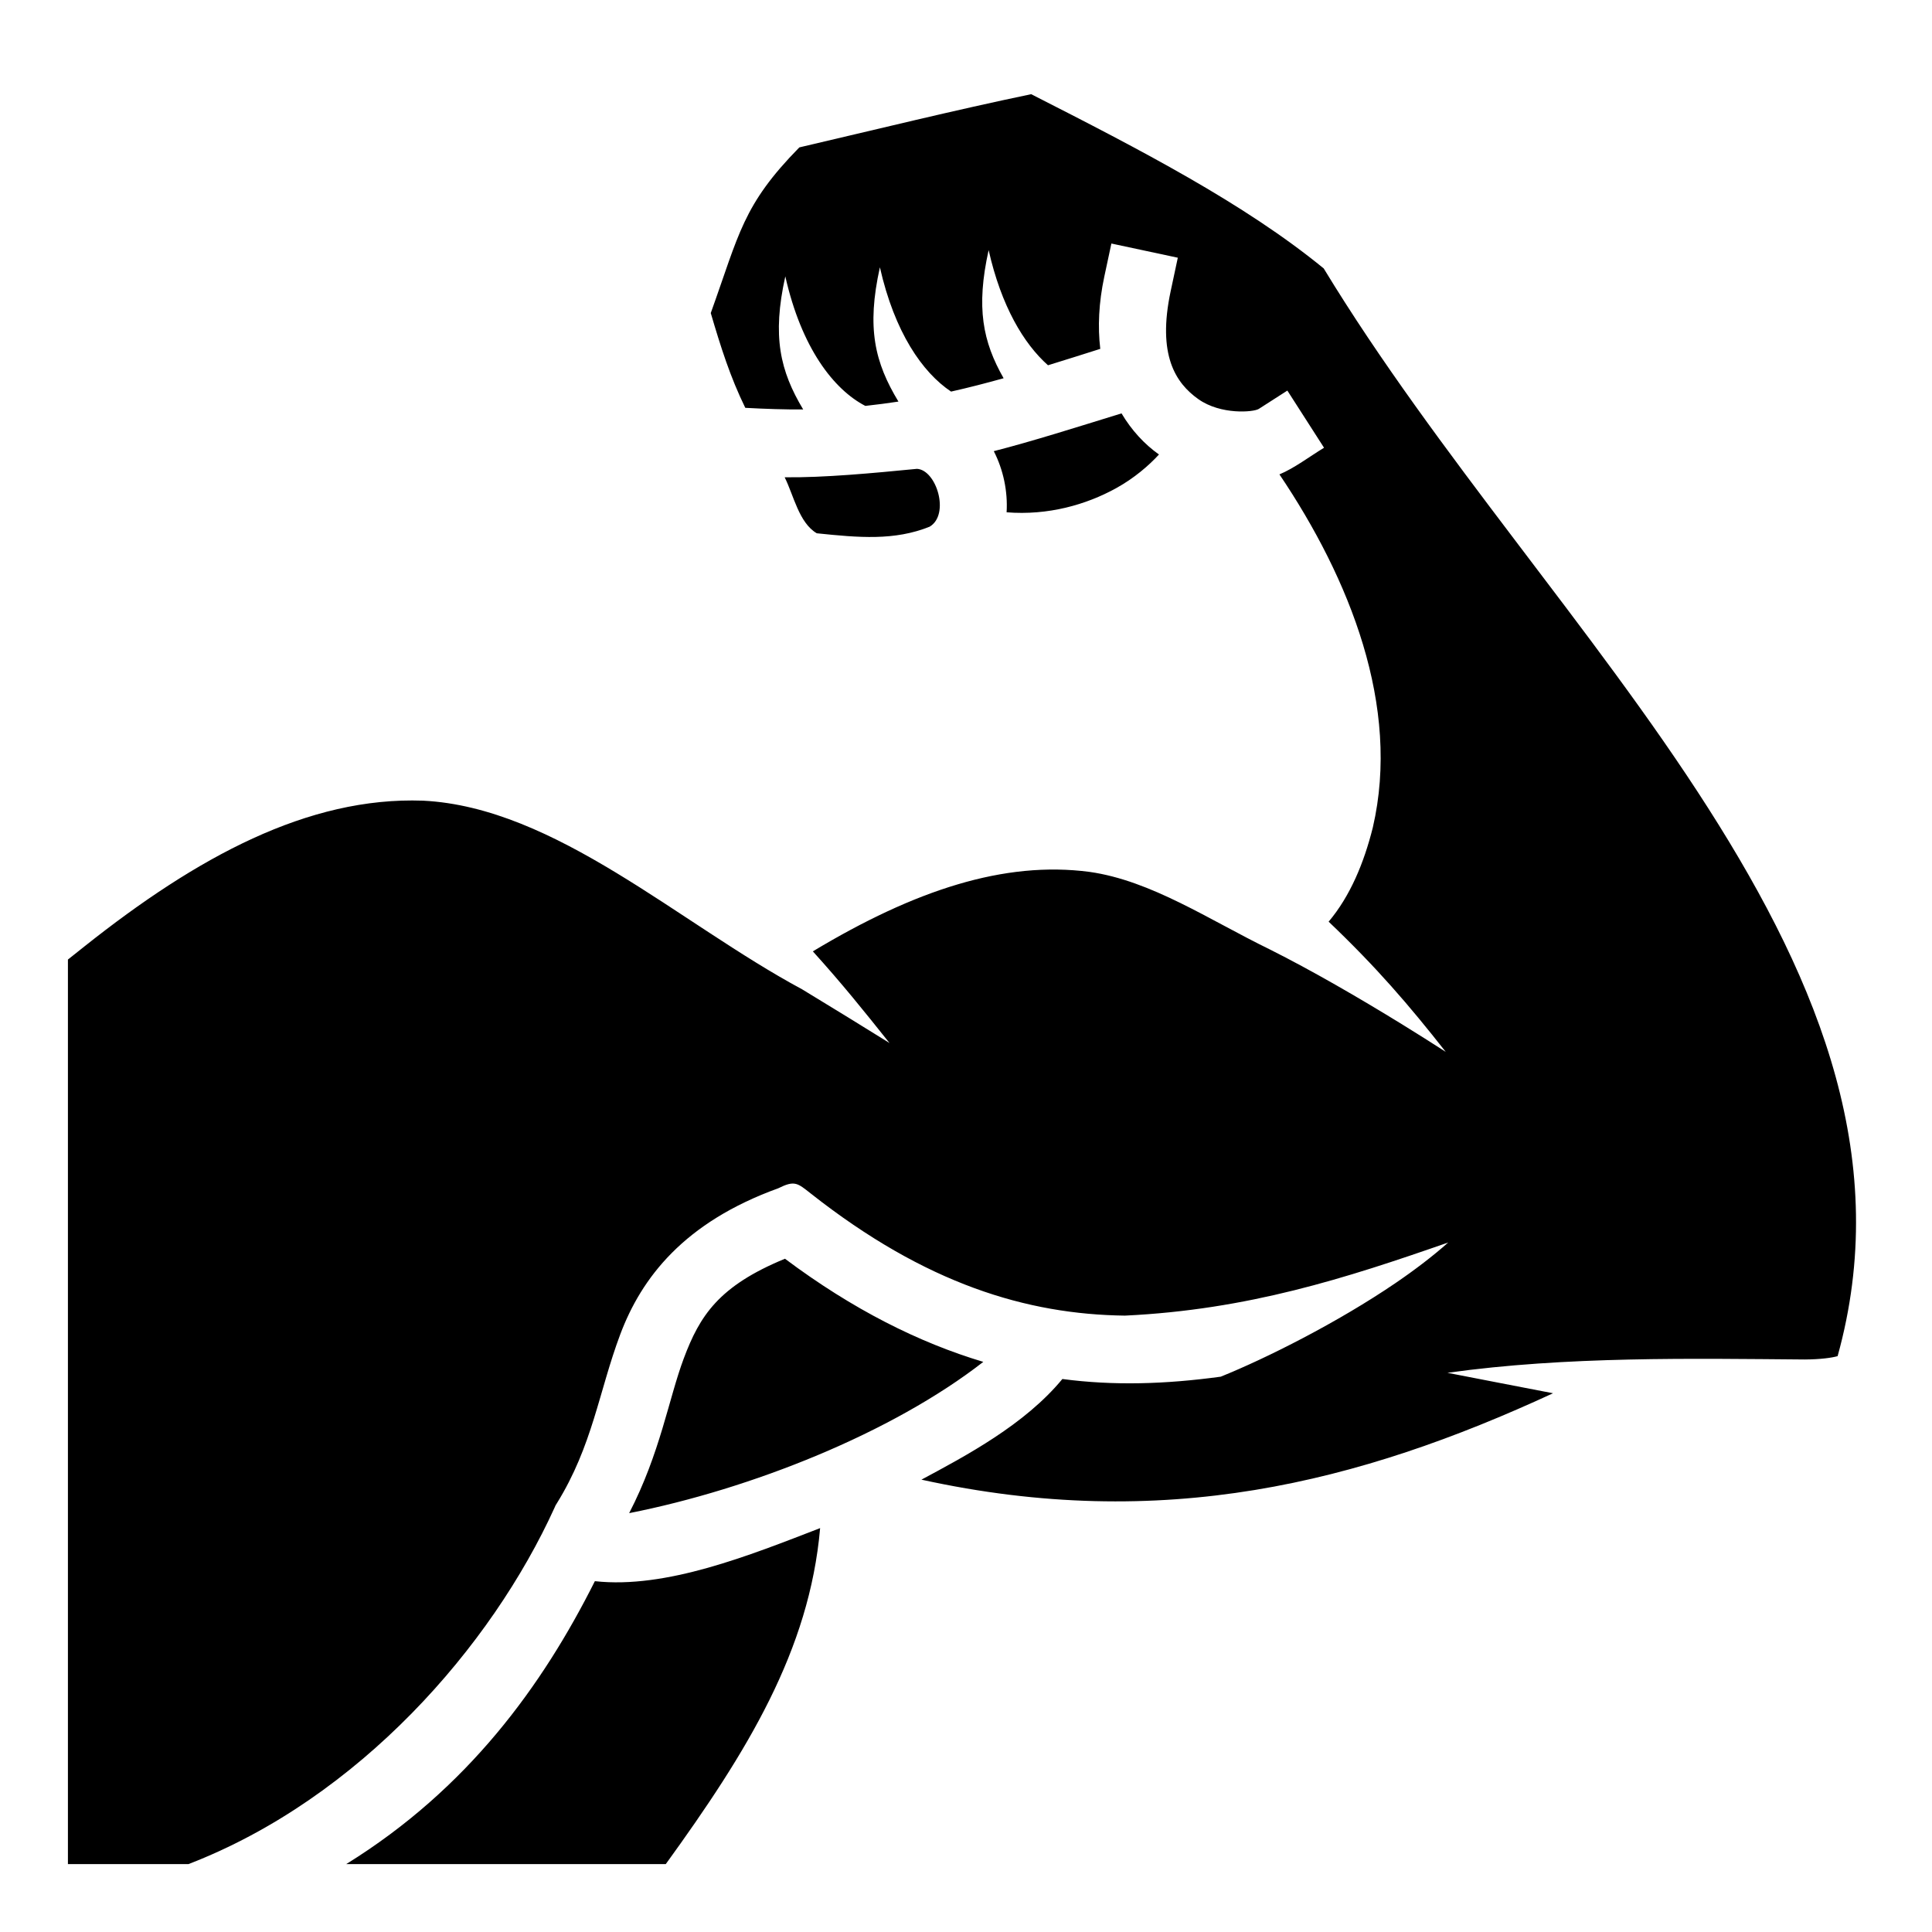
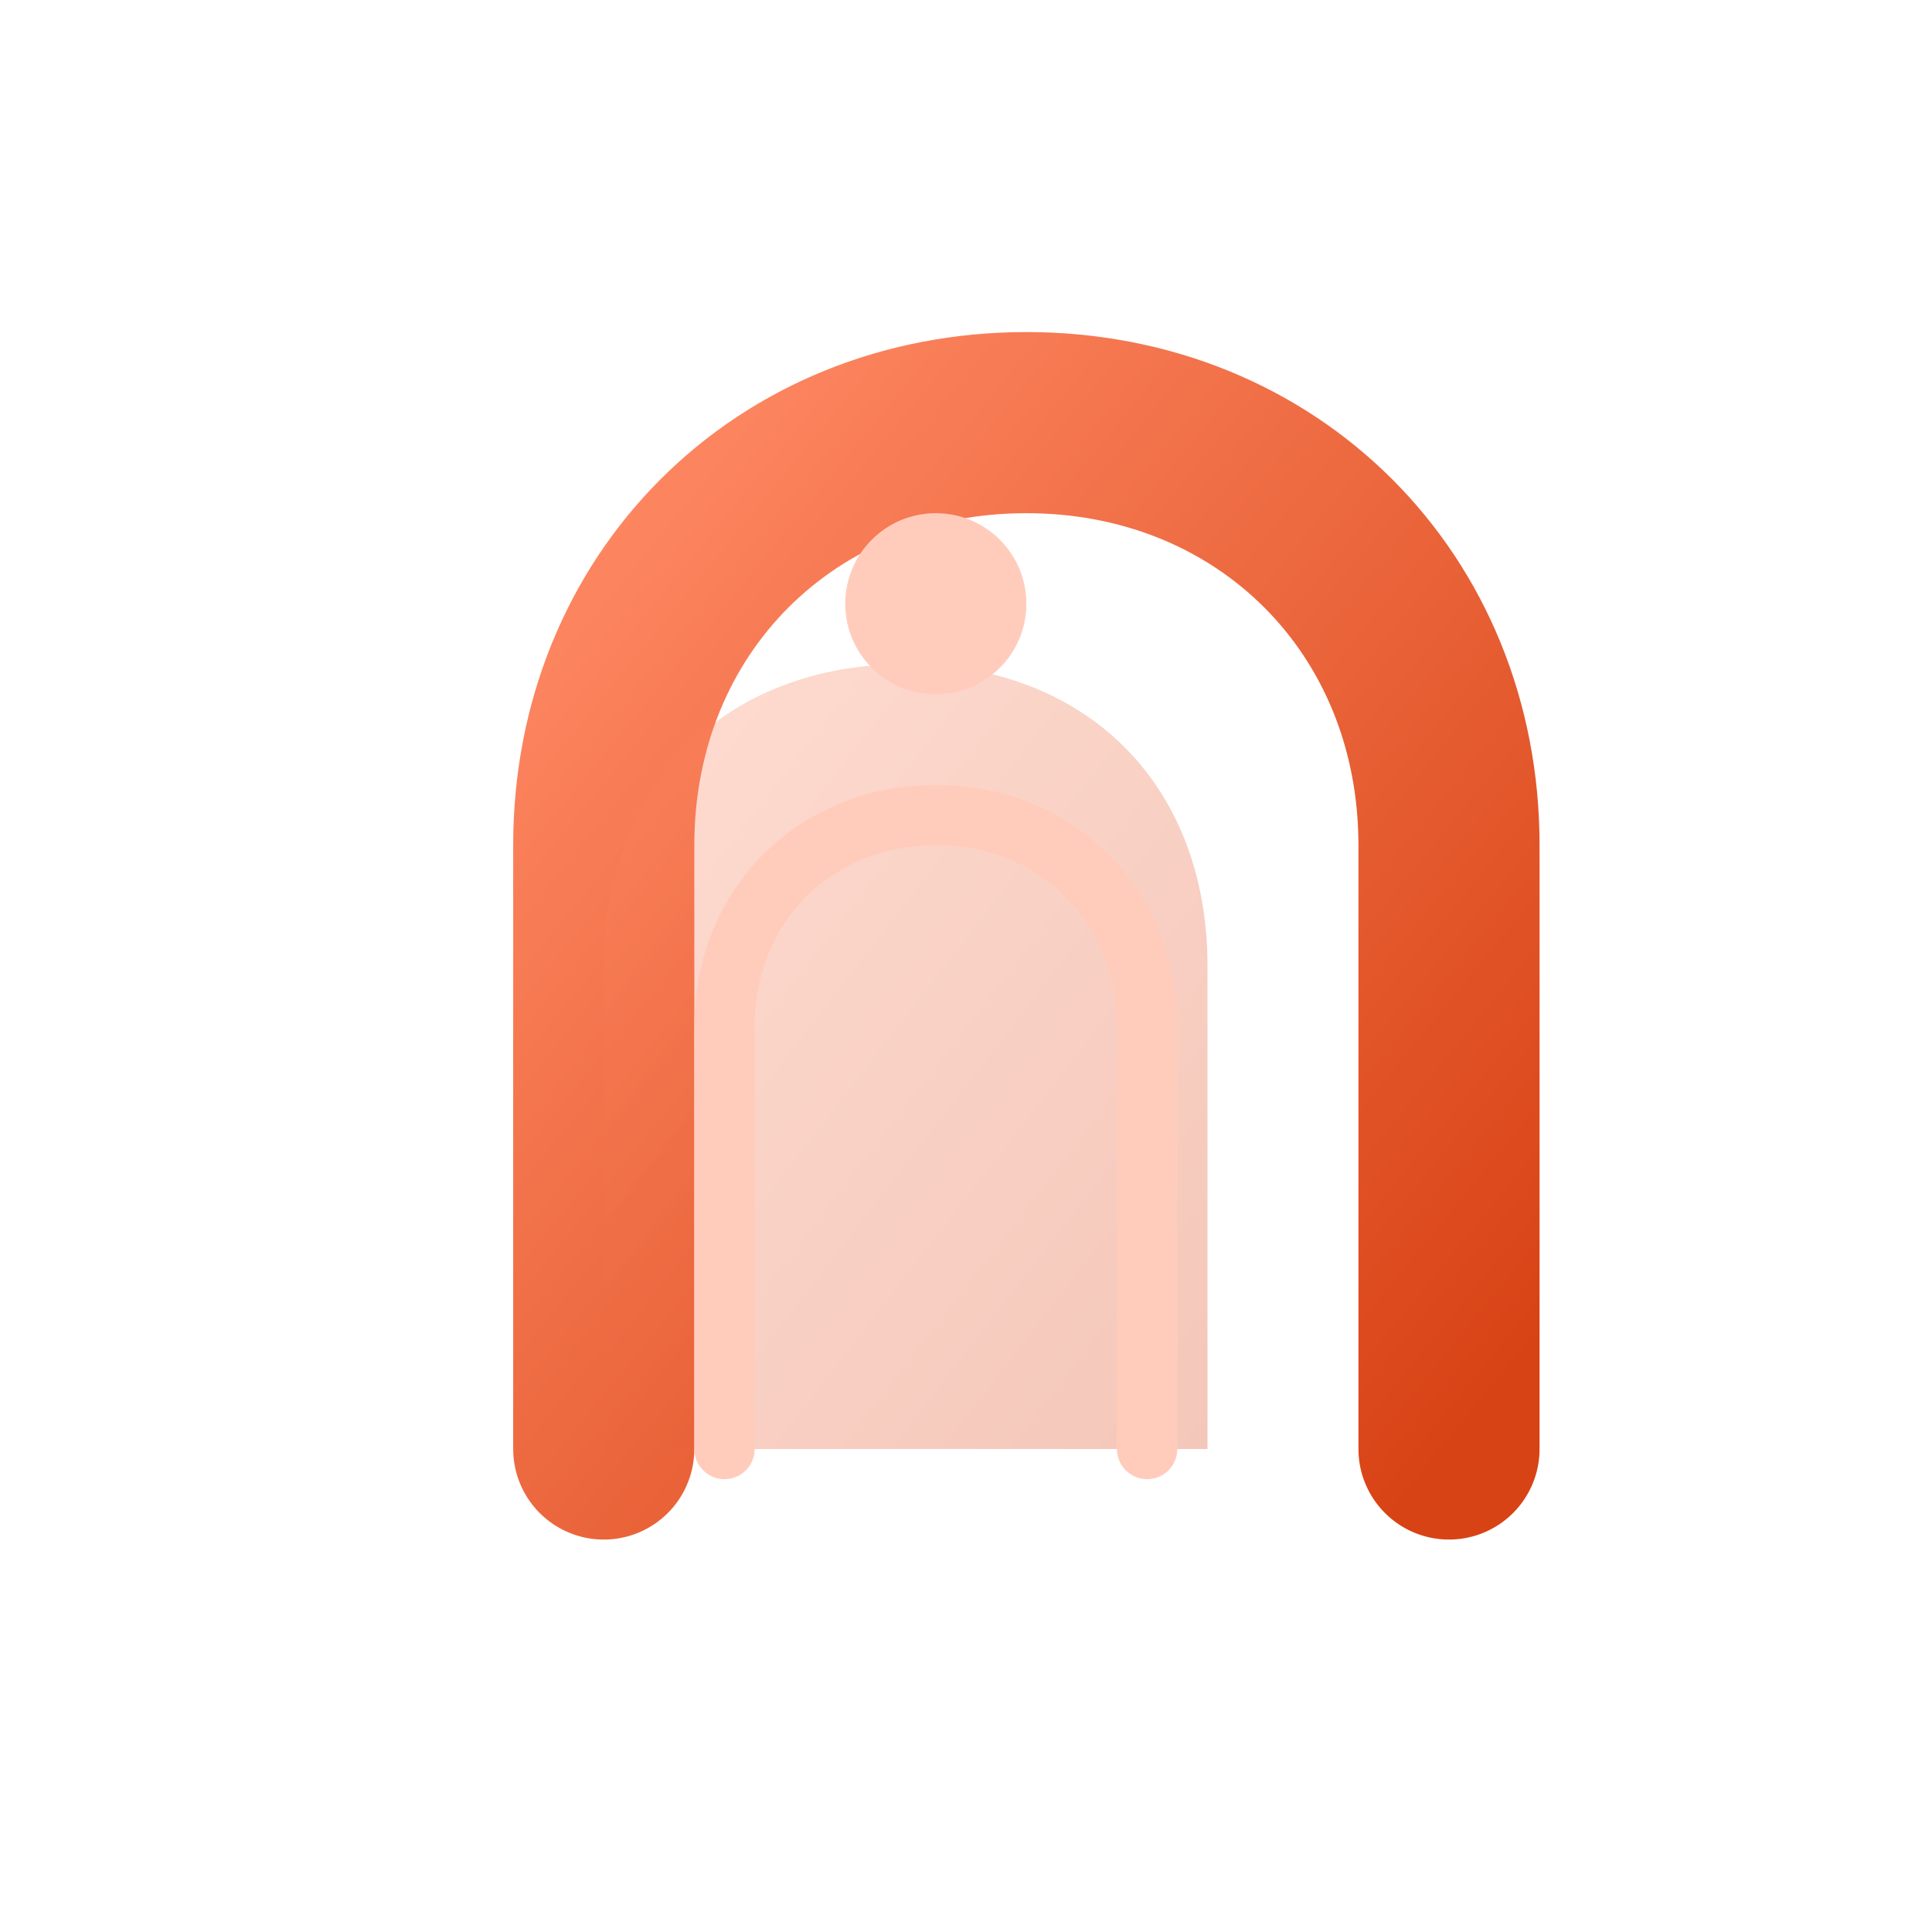
- <svg xmlns="http://www.w3.org/2000/svg" fill="currentColor" viewBox="0 0 512 512">
-   <path fill="currentColor" d="M211.832 39.06c-15.022 15.31-15.894 22.83-23.473 43.903 2.69 9.14 5.154 16.927 9.148 25.117 5.158.283 10.765.47 15.342.43-6.11-10.208-8.276-19.32-4.733-35.274 4.3 19.05 12.847 29.993 21.203 34.332 3.032-.334 5.957-.714 8.776-1.146-6.255-10.337-8.494-19.47-4.914-35.588 3.897 17.27 11.287 27.876 18.86 32.94 4.658-1.043 9.283-2.243 13.927-3.534-5.517-9.69-7.36-18.692-3.97-33.957 3.357 14.876 9.307 24.81 15.732 30.516 5.095-1.57 9.296-2.898 13.852-4.347-.685-5.782-.416-12.187 1.064-19.115l1.883-8.8 17.603 3.76-1.88 8.804c-3.636 17.008 1.324 24.42 7.306 28.666 5.98 4.244 14.69 3.46 16.03 2.6l7.576-4.86 9.72 15.15c-3.857 2.34-7.9 5.44-11.822 7.06 18.65 27.678 32.183 61.465 24.756 93.55-2.365 9.474-6.03 18.243-11.715 24.986 12.725 12.13 21.215 22.026 31.032 34.5-3.713-2.387-7.586-4.844-11.692-7.37-11.397-7.01-23.832-14.214-34.98-19.802-16.012-7.8-31.367-18.205-47.73-20.523-22.552-2.967-46.27 4.797-73.32 21.06 7.872 8.72 13.282 15.474 20.312 24.288-6.98-4.338-14.652-9.07-23.16-14.23-32.554-17.48-65.39-48.227-100.438-49.99-30.56-1.092-59.952 14.955-89.677 38.568L18 254.293V494h31.963c45.184-17.437 80.287-57.654 97.03-94.52l.25-.564.325-.52c9.463-15.252 11.148-29.688 16.79-44.732 5.645-15.044 16.907-29.718 41.884-38.756 4.353-2.16 5.07-1.415 8.633 1.395 30.468 24.01 57.29 32.02 83.24 32.35 32.61-1.557 58.442-9.882 85.682-19.38-3.966 3.528-8.77 7.21-13.986 10.762-15.323 10.436-34.217 19.928-46.304 24.8-14.716 2.006-28.36 2.416-41.967.616-9.96 12.09-25.574 20.358-37.35 26.673 63.92 14.023 115.88.91 167.386-22.896-9.522-1.817-19.008-3.692-27.994-5.42 31.634-4.422 64.984-3.766 94.705-3.53 4.084-.02 7.213-.453 8.7-.886 14.167-51.072-4.095-97.893-34.294-145.216-30.263-47.425-72.18-94.107-101.896-143.04-21.1-17.257-48.6-31.455-77.522-46.175-20.386 4.25-41.026 9.336-61.443 14.1zm85.385 70.49c-11.678 3.6-23.71 7.425-33.852 10.012 2.527 4.93 3.735 10.664 3.395 16.202 11.028.877 21.082-2.018 28.965-6.356 4.845-2.666 8.74-6.048 11.414-8.96-3.854-2.735-7.26-6.41-9.923-10.9zm-54.213 14.698c-11.76 1.143-24.59 2.362-35.06 2.236 2.39 4.772 3.78 12.067 8.51 14.84 11.18 1.164 20.6 1.997 29.91-1.746 5.435-3.214 1.818-15.058-3.36-15.33zm-34.98 209.332c-17.593 7.233-22.586 15.14-26.813 26.406-3.998 10.66-6.227 25.076-14.48 41.014 32.29-6.38 69.625-21.23 93.852-40.088-17.017-5.098-34.553-13.852-52.557-27.332zm9.318 71.385c-18.723 7.237-40.836 16.144-59.696 14.062C143.774 446.68 124.012 474.03 91.762 494h84.68c21.564-29.798 38.067-56.575 40.9-89.035z" />
+ <svg xmlns="http://www.w3.org/2000/svg" viewBox="0 0 64 64" width="64" height="64">
+   <defs>
+     <linearGradient id="bicepsGrad" x1="0%" y1="0%" x2="100%" y2="100%">
+       <stop offset="0%" stop-color="#FF8A65" />
+       <stop offset="100%" stop-color="#D84315" />
+     </linearGradient>
+   </defs>
+   <path d="M20 48 L20 28 C20 20 26 14 34 14 C42 14 48 20 48 28 L48 48" fill="none" stroke="url(#bicepsGrad)" stroke-width="6" stroke-linecap="round" stroke-linejoin="round" />
+   <path d="M20 48 L20 32 C20 26 24 22 30 22 C36 22 40 26 40 32 L40 48" fill="url(#bicepsGrad)" opacity="0.3" />
+   <path d="M24 48 L24 34 C24 30 27 27 31 27 C35 27 38 30 38 34 L38 48" fill="none" stroke="#FFCCBC" stroke-width="2" stroke-linecap="round" />
+   <circle cx="31" cy="20" r="3" fill="#FFCCBC" />
</svg>
